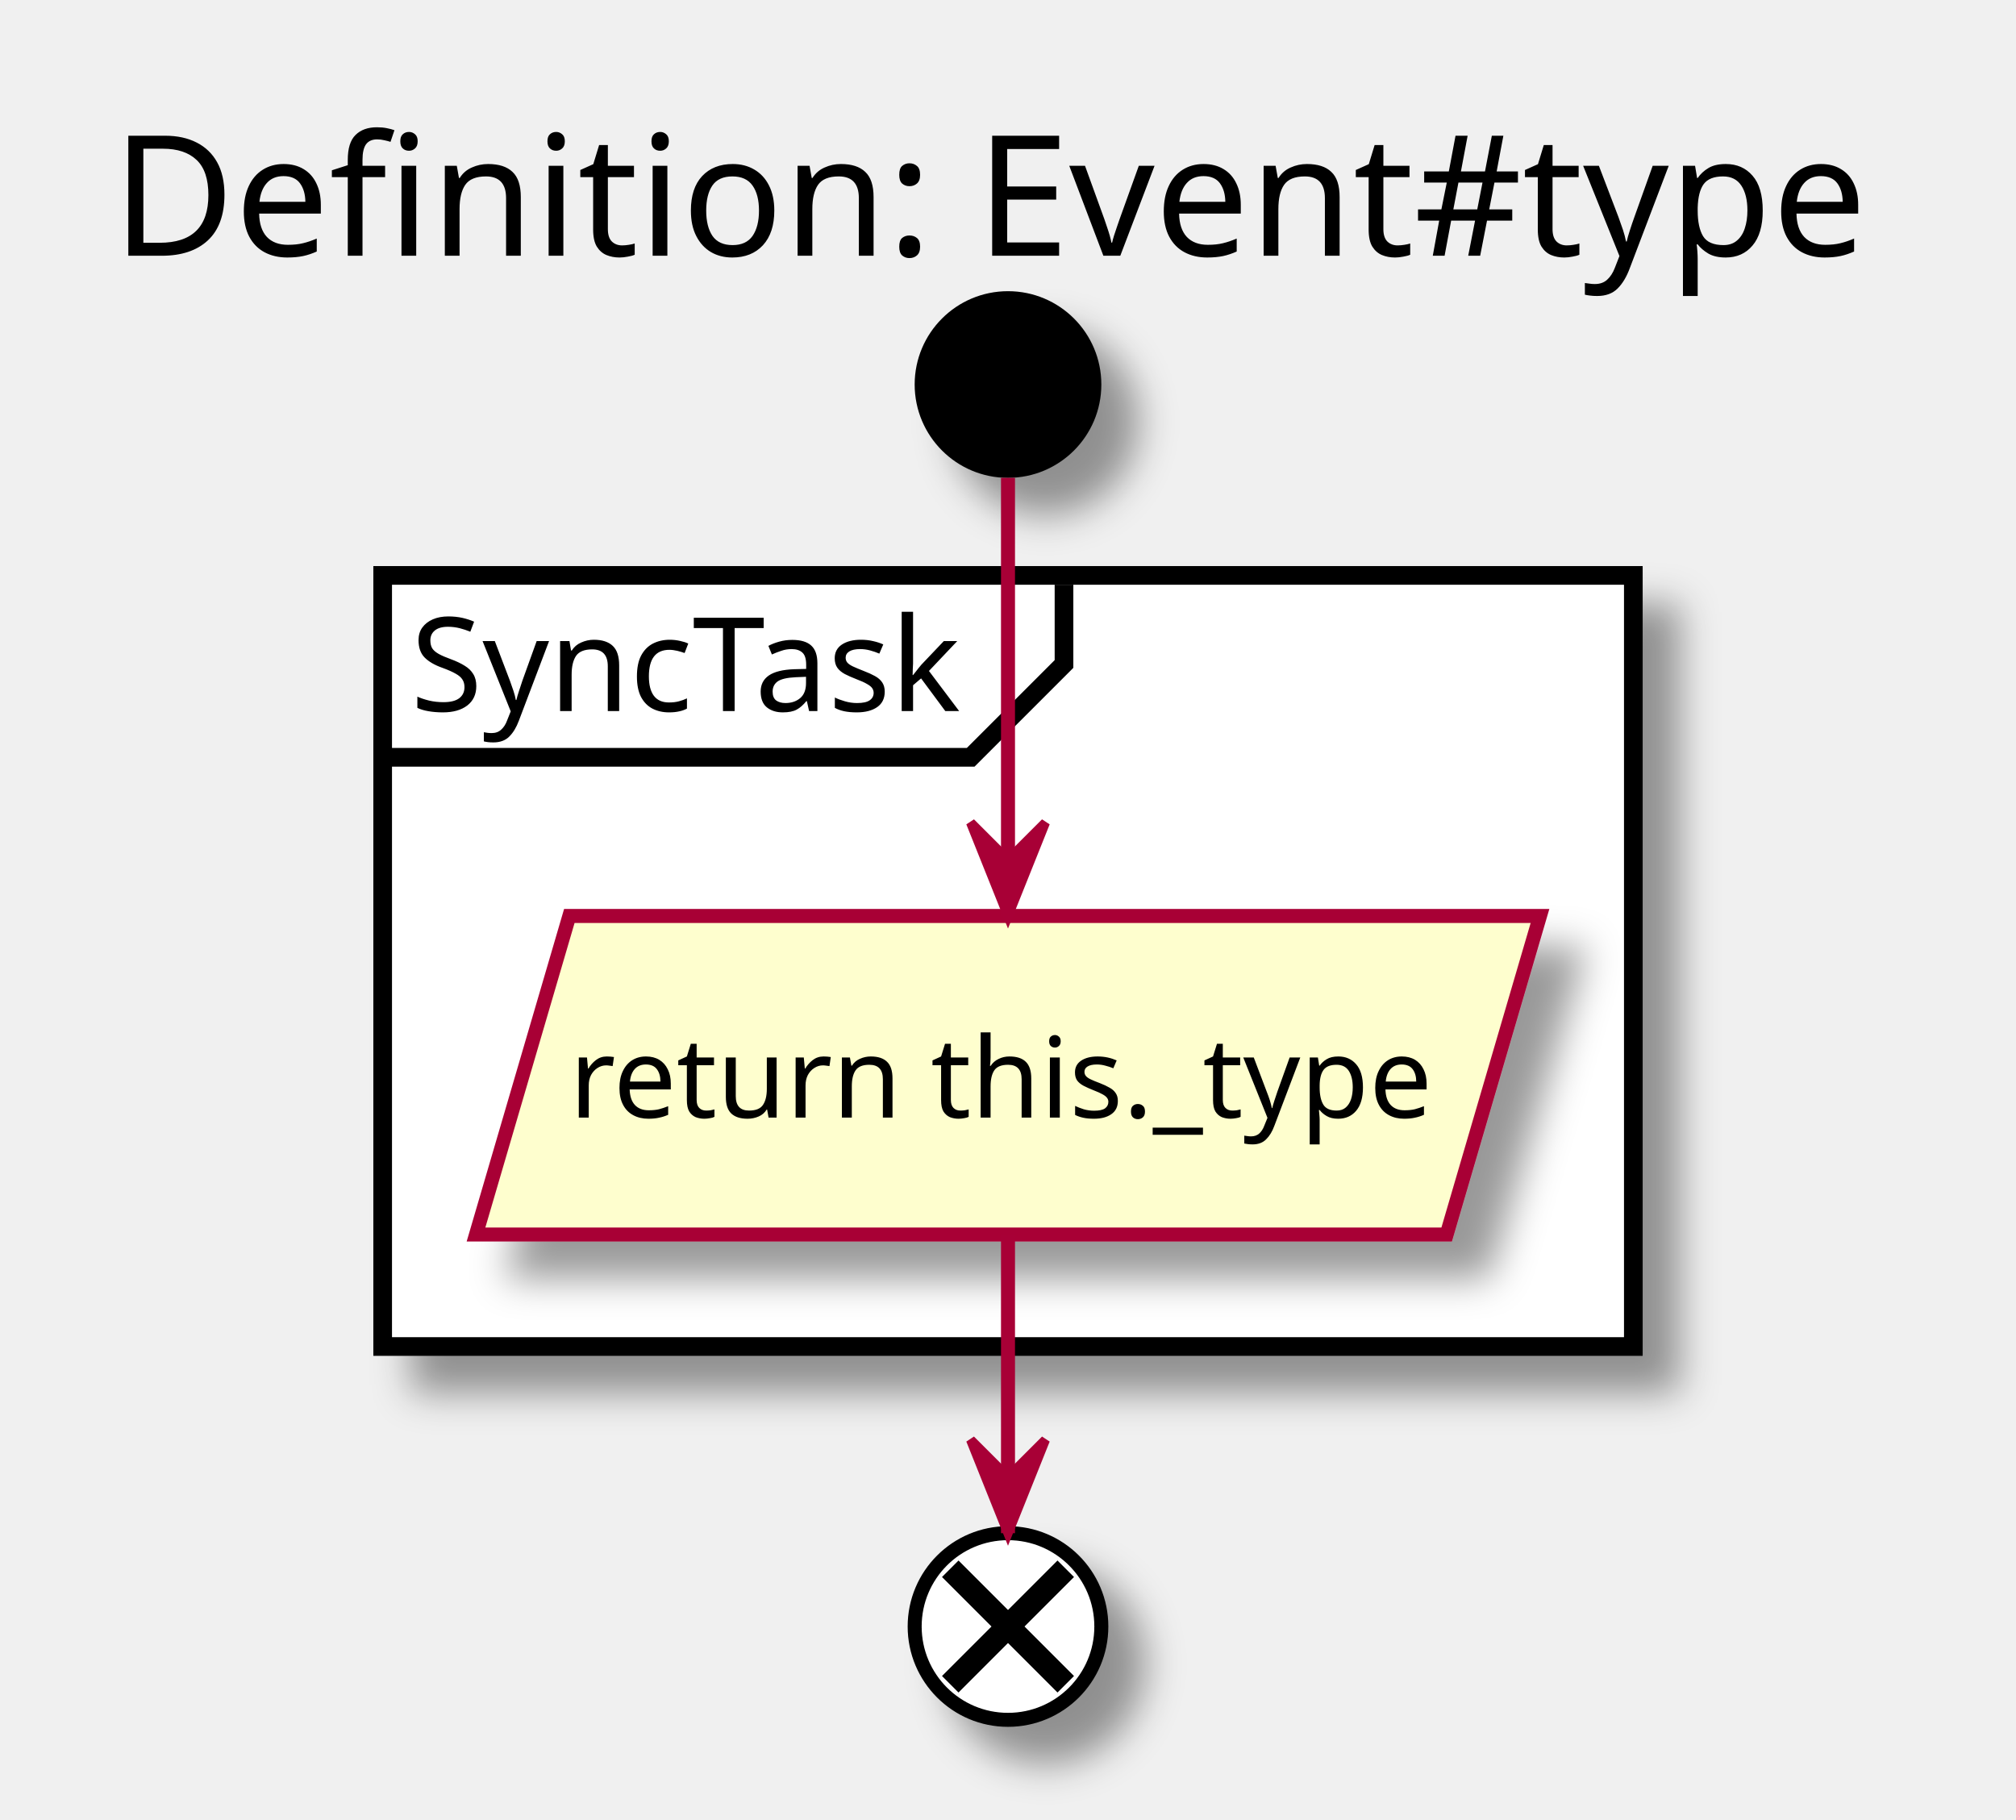
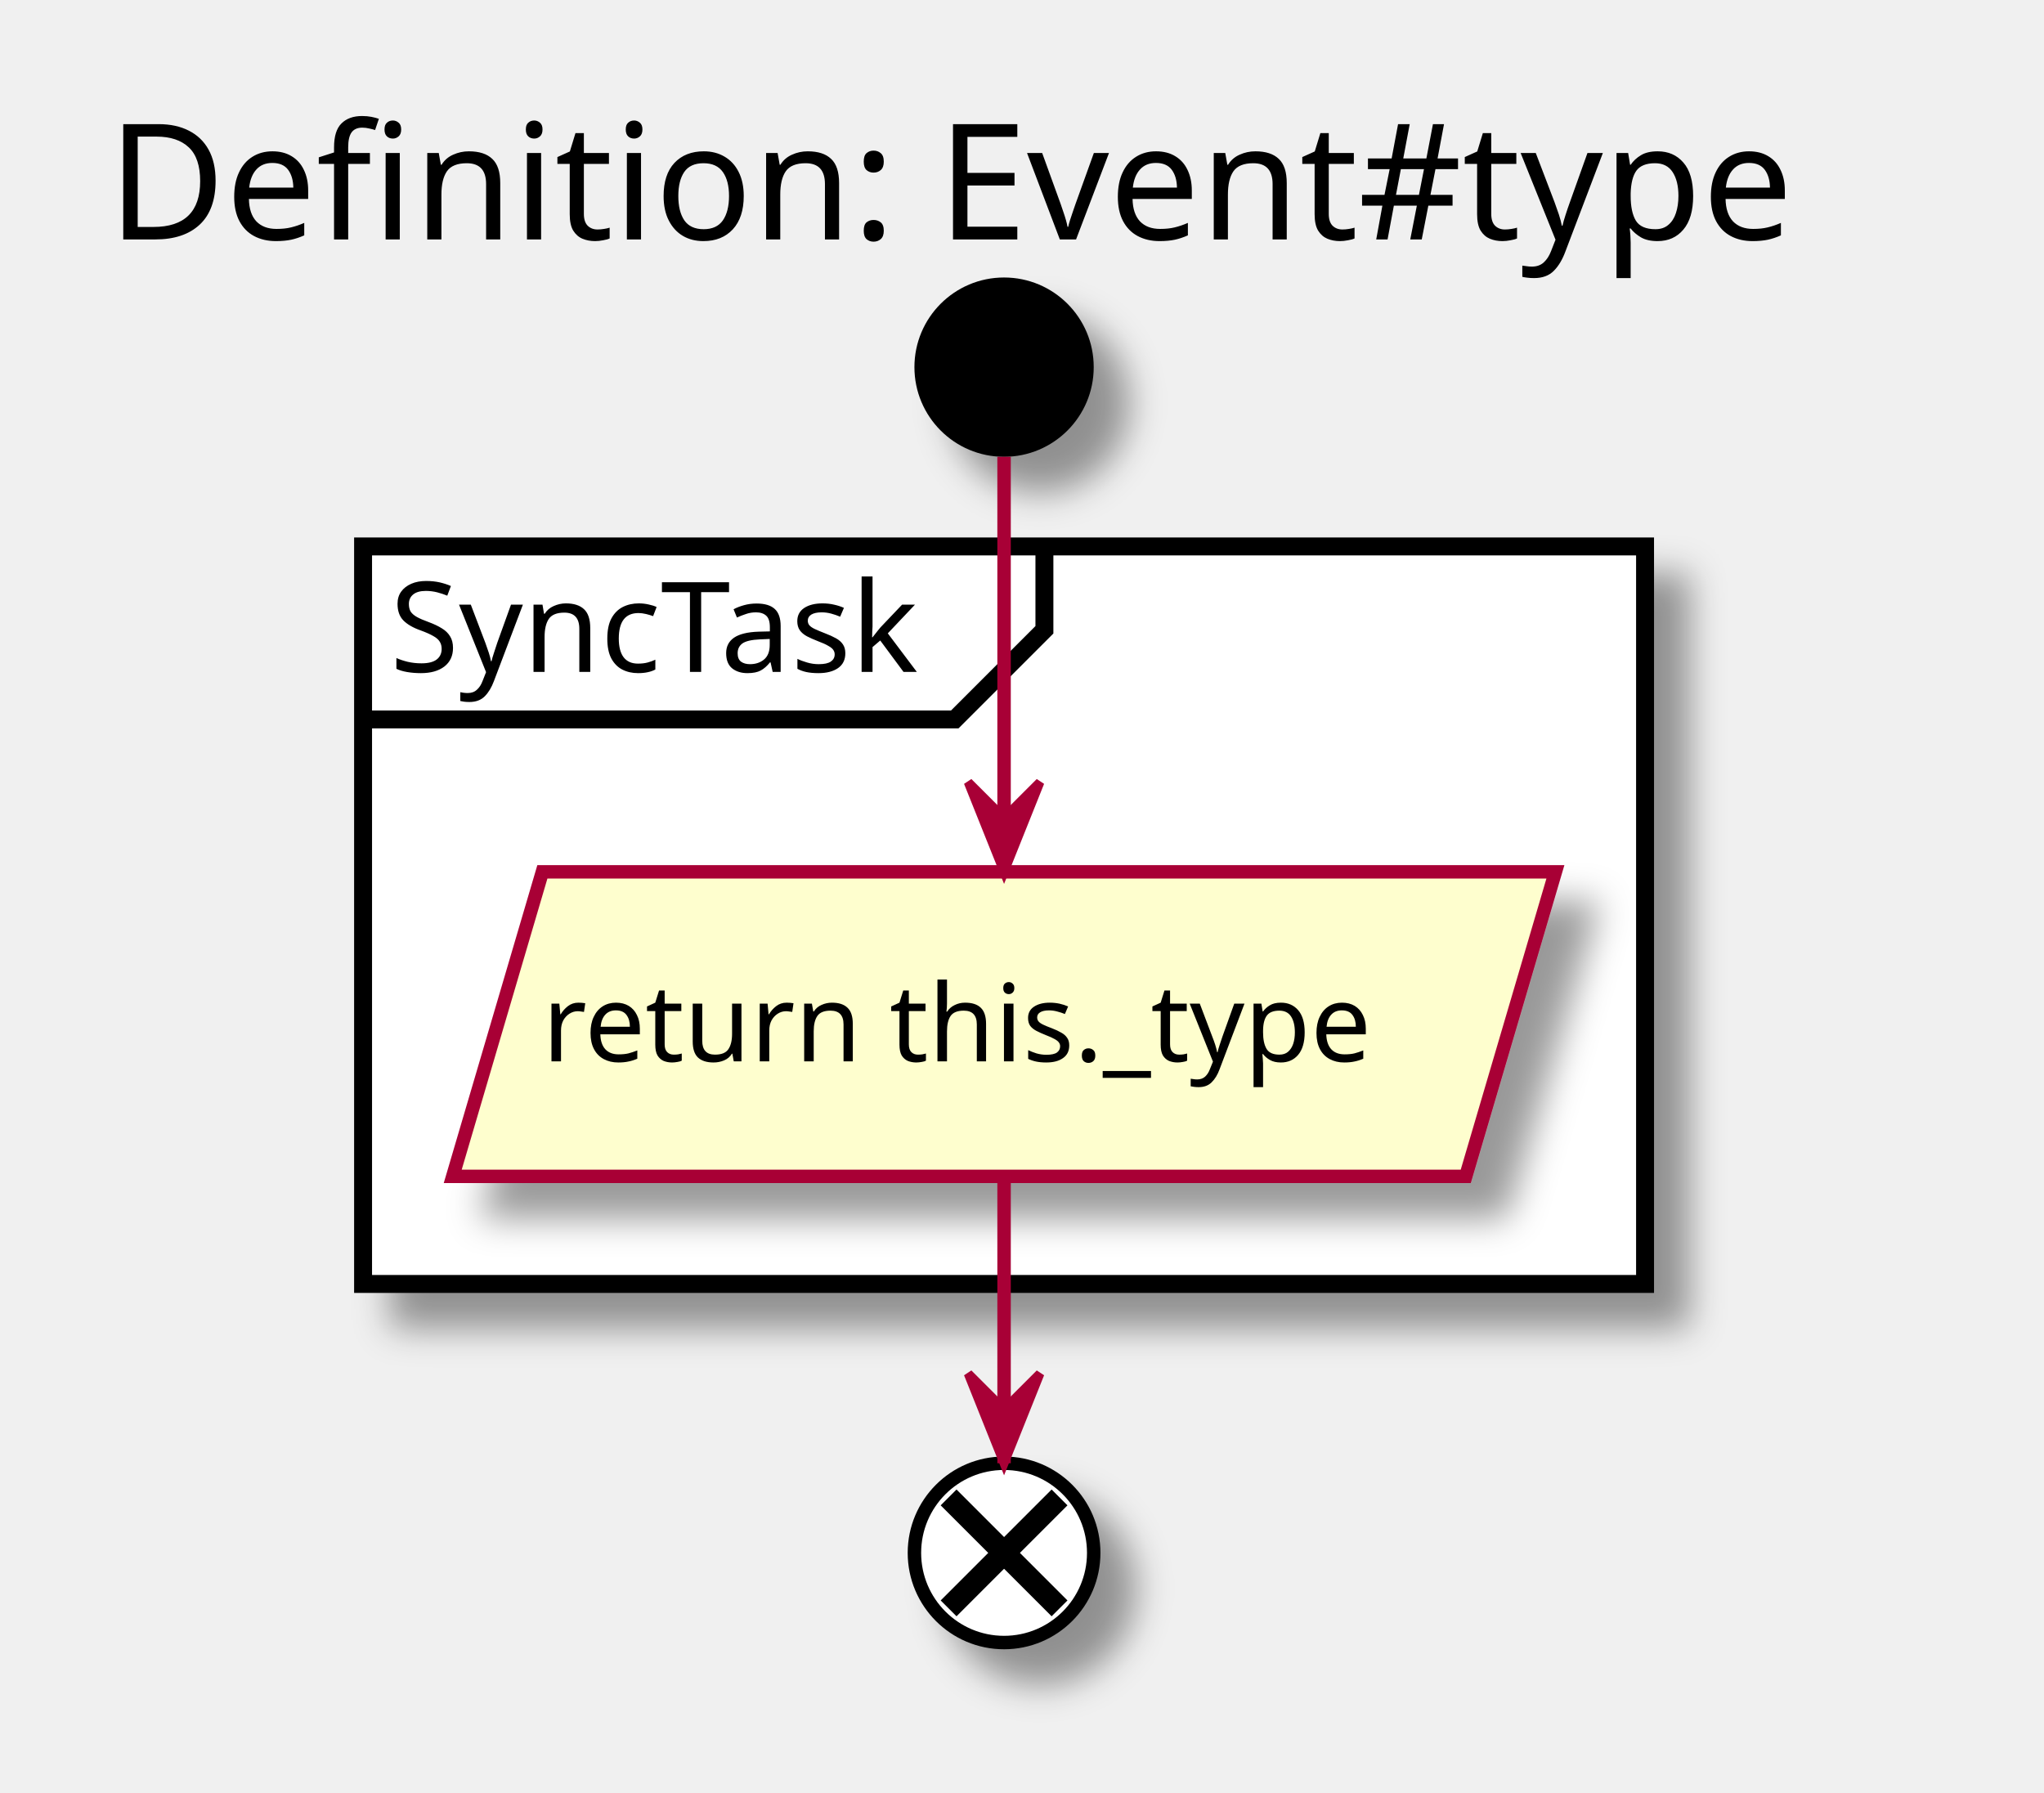
- <svg xmlns="http://www.w3.org/2000/svg" contentScriptType="application/ecmascript" contentStyleType="text/css" height="195px" preserveAspectRatio="none" style="width:216px;height:195px;" version="1.1" viewBox="0 0 216 195" width="216px" zoomAndPan="magnify">
+ <svg xmlns="http://www.w3.org/2000/svg" contentScriptType="application/ecmascript" contentStyleType="text/css" height="200px" preserveAspectRatio="none" style="width:228px;height:200px;" version="1.1" viewBox="0 0 228 200" width="228px" zoomAndPan="magnify">
  <defs>
    <filter height="300%" id="f10nxo6tr7dwlm" width="300%" x="-1" y="-1">
      <feGaussianBlur result="blurOut" stdDeviation="2.0" />
      <feColorMatrix in="blurOut" result="blurOut2" type="matrix" values="0 0 0 0 0 0 0 0 0 0 0 0 0 0 0 0 0 0 .4 0" />
      <feOffset dx="4.0" dy="4.0" in="blurOut2" result="blurOut3" />
      <feBlend in="SourceGraphic" in2="blurOut3" mode="normal" />
    </filter>
  </defs>
  <g>
-     <text fill="#000000" font-family="sans-serif" font-size="18" lengthAdjust="spacingAndGlyphs" textLength="192" x="12" y="27.402">Definition: Event#type</text>
-     <ellipse cx="108" cy="41.199" fill="#000000" filter="url(#f10nxo6tr7dwlm)" rx="10" ry="10" style="stroke: none; stroke-width: 1.0;" />
-     <rect fill="#FFFFFF" filter="url(#f10nxo6tr7dwlm)" height="82.621" style="stroke: #000000; stroke-width: 2.0;" width="134" x="41" y="61.652" />
-     <path d="M114,62.652 L114,71.141 L104,81.141 L41,81.141 " fill="none" style="stroke: #000000; stroke-width: 2.0;" />
-     <text fill="#000000" font-family="sans-serif" font-size="14" lengthAdjust="spacingAndGlyphs" textLength="63" x="44" y="76.188">SyncTask</text>
-     <polygon fill="#FEFECE" filter="url(#f10nxo6tr7dwlm)" points="61,98.141,165,98.141,155,132.273,51,132.273" style="stroke: #A80036; stroke-width: 1.5;" />
-     <text fill="#000000" font-family="sans-serif" font-size="12" lengthAdjust="spacingAndGlyphs" textLength="94" x="61" y="119.742">return this._type</text>
-     <ellipse cx="108" cy="174.273" fill="#FFFFFF" filter="url(#f10nxo6tr7dwlm)" rx="10" ry="10" style="stroke: #000000; stroke-width: 1.5;" />
-     <line style="stroke: #000000; stroke-width: 2.5;" x1="101.813" x2="114.187" y1="168.086" y2="180.461" />
-     <line style="stroke: #000000; stroke-width: 2.5;" x1="114.187" x2="101.813" y1="168.086" y2="180.461" />
-     <line style="stroke: #A80036; stroke-width: 1.5;" x1="108" x2="108" y1="51.199" y2="98.141" />
-     <polygon fill="#A80036" points="104,88.141,108,98.141,112,88.141,108,92.141" style="stroke: #A80036; stroke-width: 1.0;" />
-     <line style="stroke: #A80036; stroke-width: 1.5;" x1="108" x2="108" y1="132.273" y2="164.273" />
-     <polygon fill="#A80036" points="104,154.273,108,164.273,112,154.273,108,158.273" style="stroke: #A80036; stroke-width: 1.0;" />
+     <text fill="#000000" font-family="sans-serif" font-size="18" lengthAdjust="spacing" textLength="204" x="12" y="26.708">Definition: Event#type</text>
+     <ellipse cx="112" cy="40.953" fill="#000000" filter="url(#f10nxo6tr7dwlm)" rx="10" ry="10" style="stroke:none;stroke-width:1.0;" />
+     <rect fill="#FFFFFF" filter="url(#f10nxo6tr7dwlm)" height="82.266" style="stroke:#000000;stroke-width:2.0;" width="143" x="40.5" y="60.953" />
+     <path d="M116.5,60.953 L116.5,70.25 L106.5,80.25 L40.5,80.25 " fill="none" style="stroke:#000000;stroke-width:2.0;" />
+     <text fill="#000000" font-family="sans-serif" font-size="14" lengthAdjust="spacing" textLength="66" x="43.5" y="74.948">SyncTask</text>
+     <polygon fill="#FEFECE" filter="url(#f10nxo6tr7dwlm)" points="60.5,97.25,173.5,97.25,163.5,131.219,50.5,131.219" style="stroke:#A80036;stroke-width:1.5;" />
+     <text fill="#000000" font-family="sans-serif" font-size="12" lengthAdjust="spacing" textLength="103" x="60.5" y="118.389">return this._type</text>
+     <ellipse cx="112" cy="173.219" fill="#FFFFFF" filter="url(#f10nxo6tr7dwlm)" rx="10" ry="10" style="stroke:#000000;stroke-width:1.5;" />
+     <line style="stroke:#000000;stroke-width:2.5;" x1="105.813" x2="118.187" y1="167.032" y2="179.406" />
+     <line style="stroke:#000000;stroke-width:2.5;" x1="118.187" x2="105.813" y1="167.032" y2="179.406" />
+     <line style="stroke:#A80036;stroke-width:1.5;" x1="112" x2="112" y1="50.953" y2="97.25" />
+     <polygon fill="#A80036" points="108,87.25,112,97.25,116,87.25,112,91.25" style="stroke:#A80036;stroke-width:1.0;" />
+     <line style="stroke:#A80036;stroke-width:1.5;" x1="112" x2="112" y1="131.219" y2="163.219" />
+     <polygon fill="#A80036" points="108,153.219,112,163.219,116,153.219,112,157.219" style="stroke:#A80036;stroke-width:1.0;" />
  </g>
</svg>
